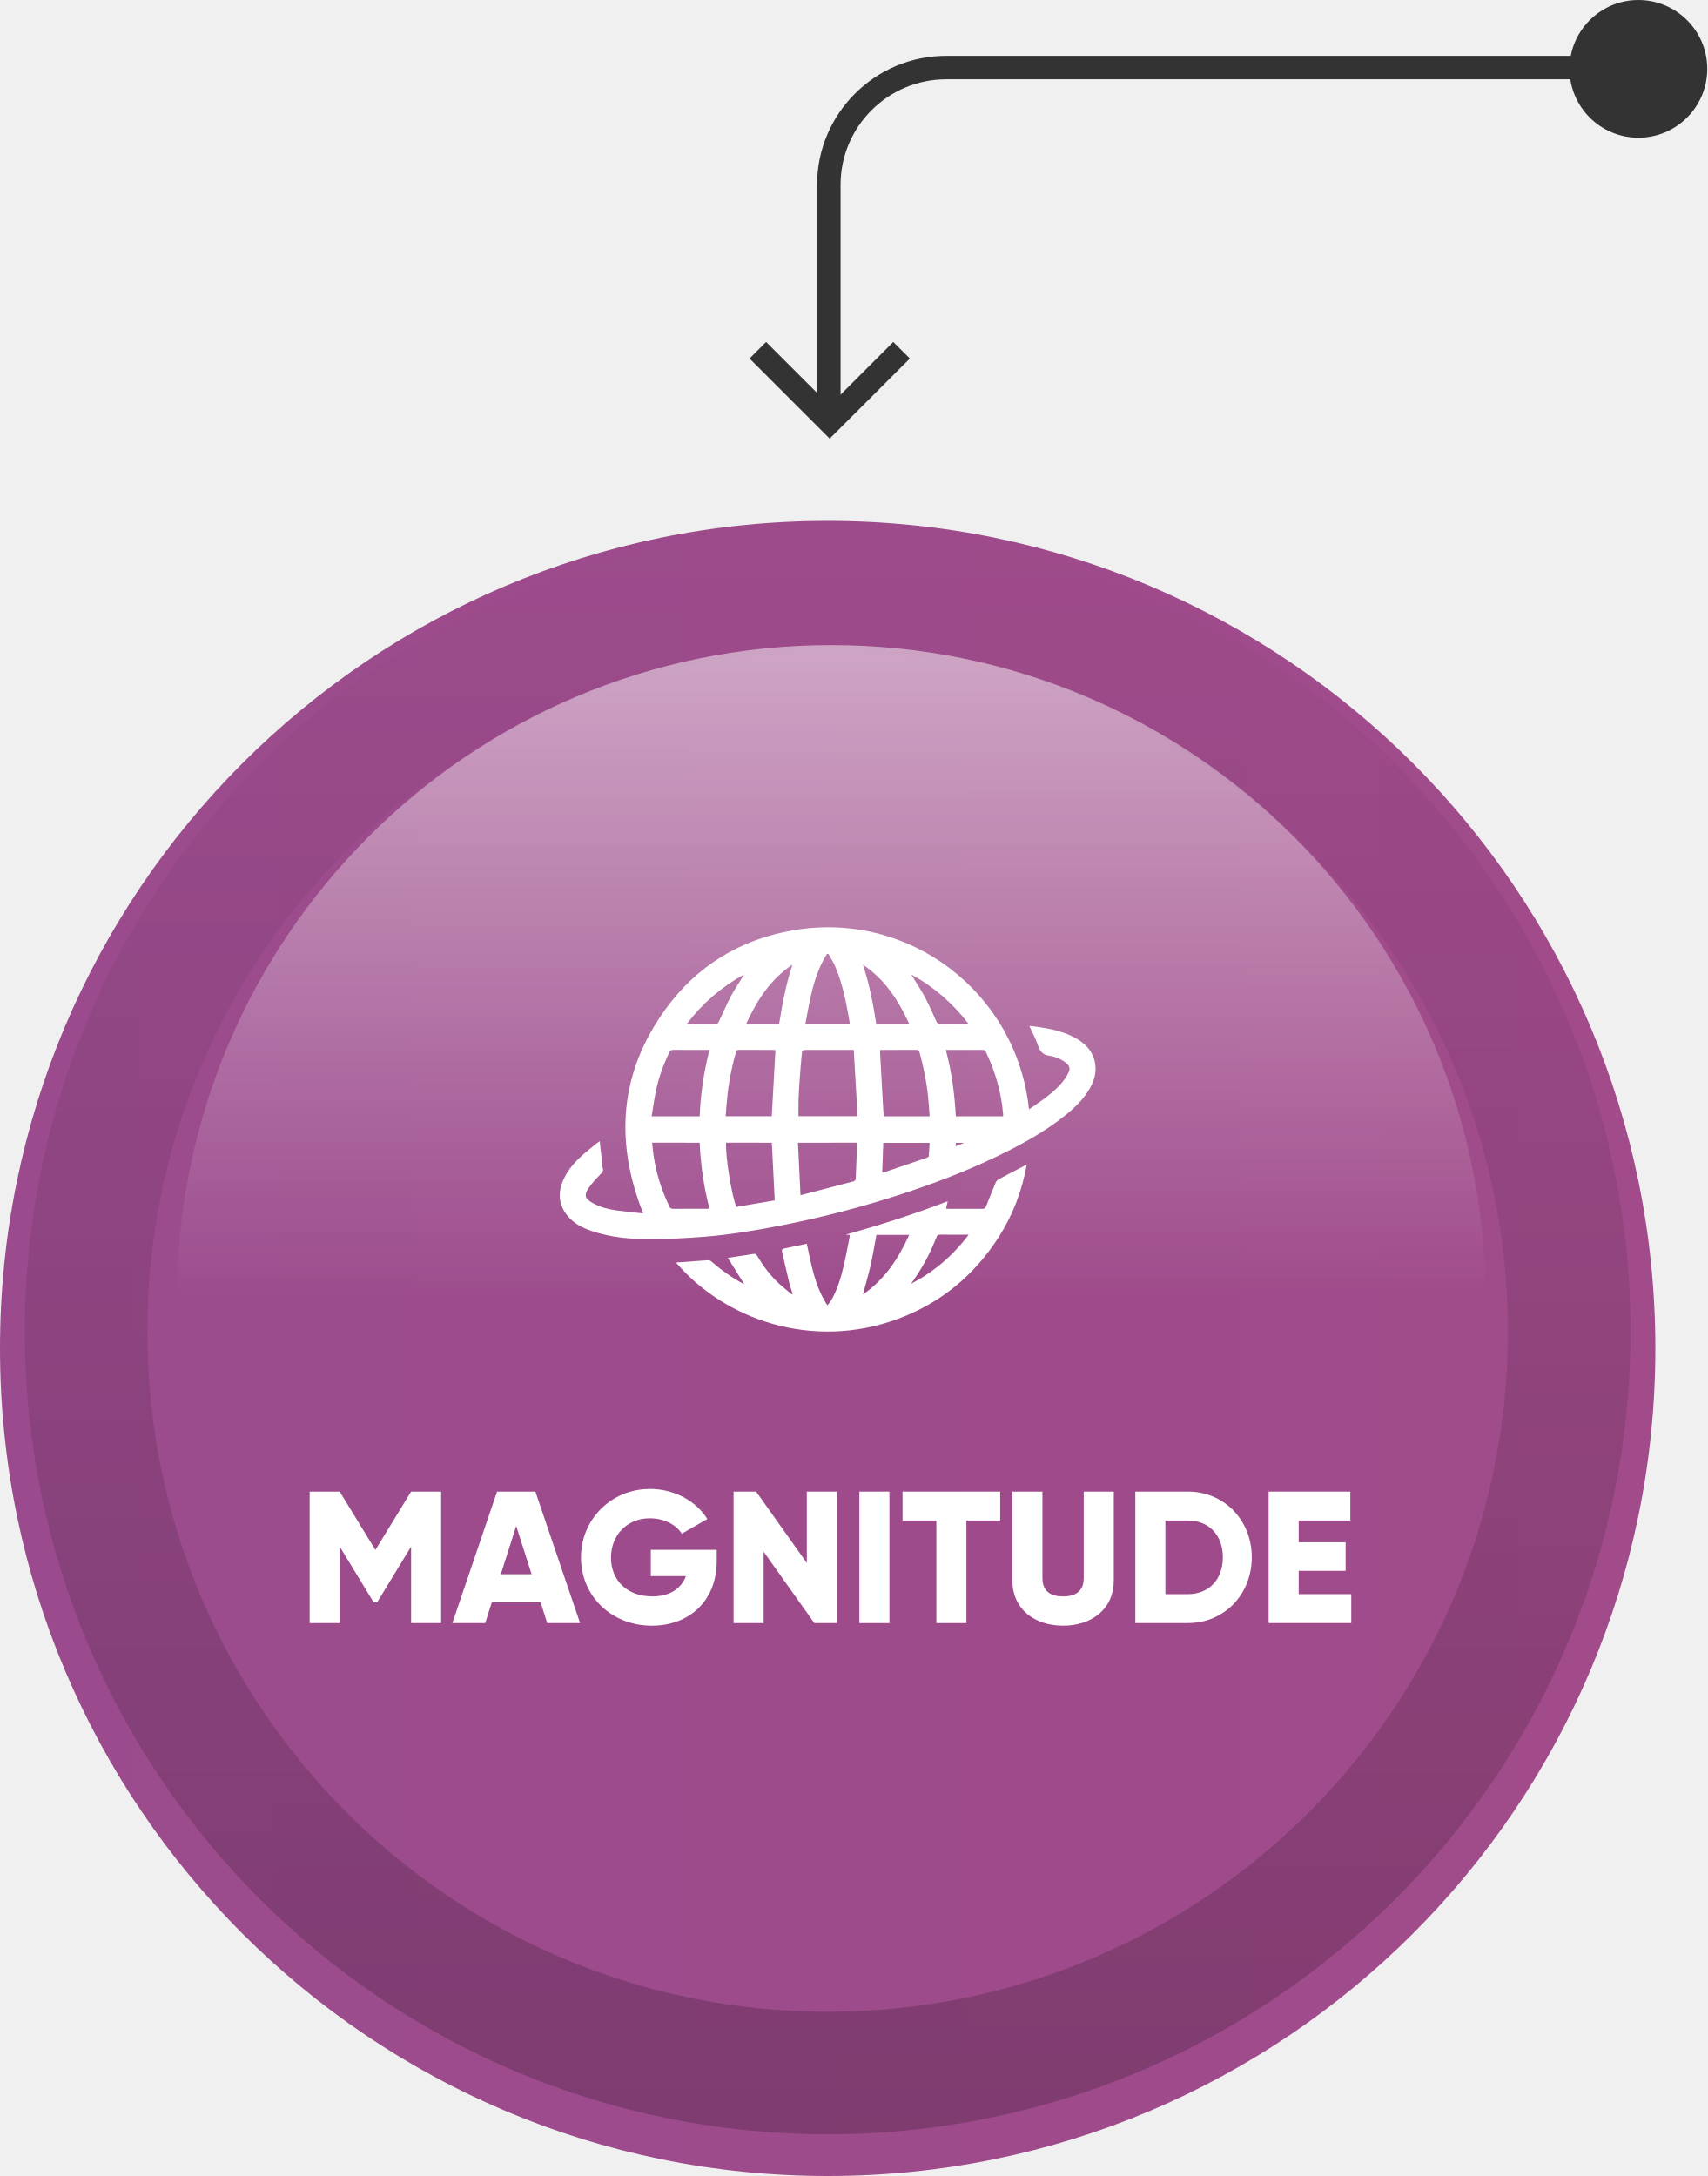
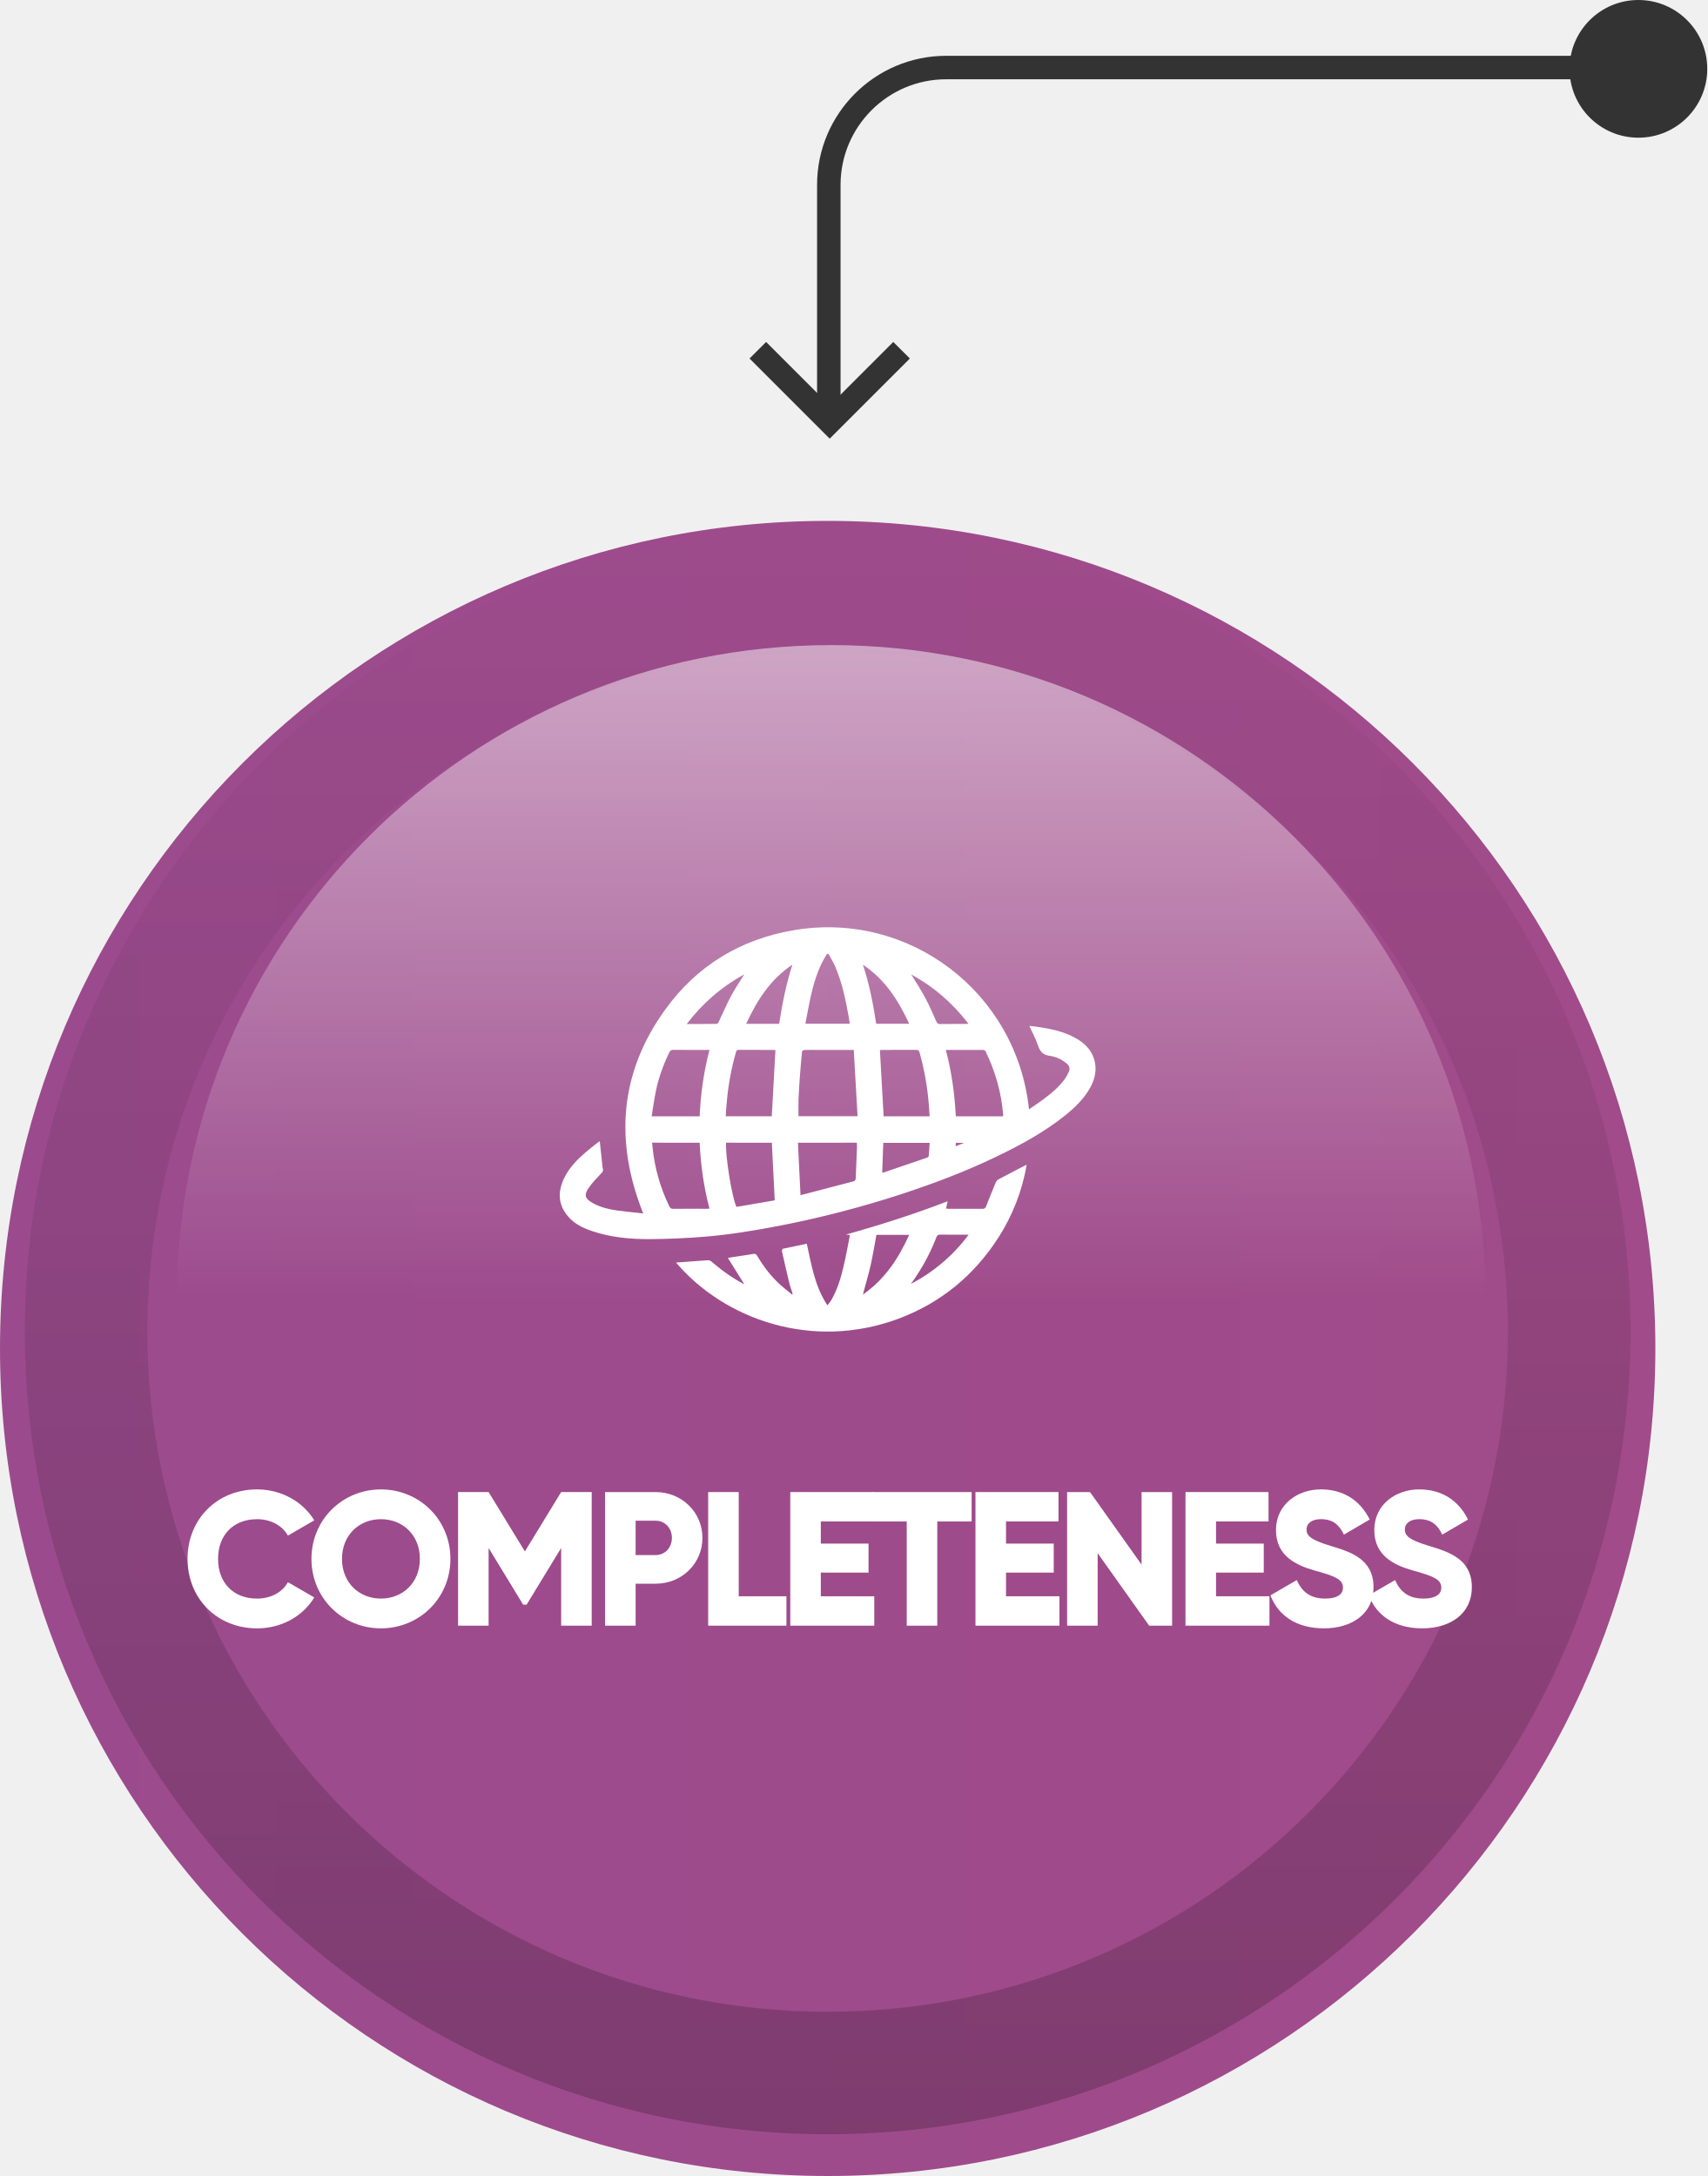
- <svg xmlns="http://www.w3.org/2000/svg" version="1.1" id="Layer_1" x="0px" y="0px" width="159.802px" height="203.711px" viewBox="0 0 159.802 203.711" enable-background="new 0 0 159.802 203.711" xml:space="preserve">
+ <svg xmlns="http://www.w3.org/2000/svg" version="1.1" id="Layer_1" x="0px" y="0px" width="159.801px" height="203.711px" viewBox="0 0 159.801 203.711" enable-background="new 0 0 159.801 203.711" xml:space="preserve">
  <g>
+     <linearGradient id="SVGID_1_" gradientUnits="userSpaceOnUse" x1="-372" y1="6.719" x2="-217.055" y2="6.719" gradientTransform="matrix(1 0 0 -1 372 132.9561)">
+       <stop offset="0" style="stop-color:#9B4B8D" />
+       <stop offset="1" style="stop-color:#A14B8A" />
+     </linearGradient>
+     <path fill="url(#SVGID_1_)" d="M0,126.236c0-42.783,34.685-77.472,77.471-77.472c42.787,0,77.474,34.688,77.474,77.472   c0,42.787-34.688,77.475-77.474,77.475C34.685,203.711,0,169.023,0,126.236z" />
+     <path fill="#FFFFFF" d="M56.139,106.832c0.085,0.803,0.171,1.582,0.253,2.365c0.005,0.078,0.031,0.156,0.045,0.236   c0.025,0.152-0.006,0.25-0.125,0.377c-0.424,0.447-0.868,0.896-1.212,1.4c-0.458,0.684-0.345,1.008,0.393,1.42   c0.675,0.381,1.421,0.564,2.178,0.678c0.837,0.117,1.68,0.193,2.534,0.291c-2.693-6.773-2.209-13.176,2.067-19.094   c2.966-4.109,7.052-6.582,12.057-7.428c10.776-1.82,20.83,5.813,21.987,16.773c0.444-0.307,0.876-0.588,1.29-0.895   c0.771-0.572,1.512-1.176,2.073-1.963c0.146-0.201,0.256-0.42,0.36-0.644c0.131-0.289,0.074-0.545-0.17-0.764   c-0.457-0.398-1.021-0.656-1.621-0.742c-0.615-0.086-0.899-0.393-1.088-0.963c-0.201-0.617-0.522-1.195-0.813-1.836   c0.296,0.031,0.577,0.057,0.854,0.098c1.164,0.175,2.313,0.418,3.364,0.979c0.996,0.526,1.735,1.264,1.937,2.424   c0.14,0.824-0.071,1.59-0.473,2.309c-0.574,1.019-1.398,1.816-2.298,2.542c-2.004,1.614-4.253,2.828-6.567,3.935   c-2.861,1.371-5.822,2.489-8.838,3.476c-3.728,1.215-7.527,2.199-11.375,2.948c-2.317,0.447-4.641,0.832-6.989,1.022   c-1.688,0.139-3.38,0.215-5.073,0.226c-1.868,0.013-3.727-0.153-5.515-0.767c-0.828-0.282-1.603-0.663-2.187-1.34   c-0.922-1.063-0.999-2.239-0.436-3.483c0.396-0.879,1.02-1.597,1.726-2.233c0.407-0.378,0.845-0.716,1.275-1.063   C55.877,107.014,56.011,106.925,56.139,106.832z M74.741,104.498h5.531c-0.119-2.082-0.239-4.131-0.358-6.207h-3.459   c-0.39,0-0.78-0.008-1.173,0.006c-0.077,0.006-0.208,0.096-0.21,0.154c-0.084,0.841-0.157,1.683-0.216,2.526   c-0.049,0.671-0.087,1.343-0.114,2.015C74.729,103.486,74.741,103.988,74.741,104.498z M60.996,104.506h4.495   c0.088-2.104,0.381-4.164,0.919-6.215h-0.293c-1.034,0-2.064,0.006-3.092-0.006c-0.194-0.002-0.291,0.057-0.373,0.225   c-0.566,1.178-1.011,2.398-1.27,3.678C61.229,102.941,61.127,103.709,60.996,104.506L60.996,104.506z M93.895,104.506   c0-0.09,0.002-0.154-0.003-0.219c-0.175-2.043-0.731-3.98-1.617-5.824c-0.077-0.154-0.183-0.174-0.33-0.174   c-1.022,0.006-2.036,0.004-3.062,0.004h-0.355c0.555,2.057,0.826,4.119,0.938,6.215C90.956,104.506,92.409,104.506,93.895,104.506z    M61.039,106.975c0.023,0.209,0.037,0.377,0.054,0.549c0.2,1.883,0.729,3.717,1.563,5.418c0.077,0.158,0.162,0.226,0.35,0.226   c1.036-0.015,2.078-0.004,3.118-0.004c0.085,0,0.17-0.015,0.285-0.021c-0.544-2.041-0.82-4.091-0.92-6.166   C63.999,106.975,62.544,106.975,61.039,106.975z M82.362,98.304c0.117,2.078,0.23,4.139,0.348,6.201h4.308   c-0.023-0.382-0.052-0.765-0.083-1.146c-0.131-1.641-0.422-3.265-0.868-4.849c-0.048-0.174-0.131-0.225-0.308-0.225   c-1.068,0.008-2.133,0.006-3.197,0.006C82.493,98.293,82.418,98.302,82.362,98.304z M72.583,98.308   c-0.042-0.006-0.088-0.016-0.131-0.016c-1.102-0.002-2.204,0-3.308-0.008c-0.188-0.002-0.225,0.094-0.262,0.237   c-0.425,1.487-0.708,3.011-0.845,4.552c-0.046,0.469-0.077,0.946-0.111,1.426h4.313C72.352,102.427,72.469,100.373,72.583,98.308z    M67.965,106.975c-0.1,1.114,0.546,5.133,0.968,6.01c1.196-0.2,2.4-0.405,3.584-0.61c-0.088-1.83-0.179-3.619-0.271-5.397   C70.815,106.975,69.397,106.975,67.965,106.975z M74.69,106.977c0.08,1.647,0.156,3.252,0.239,4.914   c1.668-0.429,3.334-0.865,4.999-1.308c0.071-0.021,0.165-0.146,0.168-0.229c0.048-1.016,0.085-2.031,0.123-3.051   c0-0.104-0.012-0.211-0.017-0.328L74.69,106.977z M77.545,89.3l-0.143,0.014c-1.261,1.984-1.58,4.263-2.016,6.521h4.157   c-0.043-0.258-0.077-0.49-0.114-0.717c-0.291-1.597-0.621-3.183-1.27-4.677C77.992,90.048,77.747,89.683,77.545,89.3L77.545,89.3z    M80.771,90.312c0.601,1.81,0.957,3.662,1.244,5.529h3.086C84.084,93.632,82.818,91.672,80.771,90.312z M72.93,95.845   c0.291-1.871,0.655-3.729,1.242-5.537c-2.053,1.365-3.314,3.332-4.325,5.537H72.93z M82.577,109.768c0.063,0,0.094,0.01,0.119,0   c1.367-0.466,2.73-0.933,4.098-1.399c0.06-0.021,0.133-0.091,0.137-0.142c0.037-0.41,0.061-0.826,0.085-1.237h-4.339   C82.644,107.927,82.61,108.84,82.577,109.768z M64.281,95.863c0.982,0,1.893,0.002,2.801-0.011c0.063,0,0.154-0.104,0.188-0.182   c0.39-0.803,0.732-1.625,1.147-2.412c0.373-0.695,0.82-1.344,1.247-2.041C67.547,92.375,65.779,93.899,64.281,95.863z    M85.29,91.226c0.44,0.717,0.901,1.41,1.291,2.14c0.396,0.733,0.724,1.51,1.07,2.271c0.074,0.162,0.15,0.234,0.34,0.23   c0.803-0.013,1.605-0.007,2.405-0.007c0.067,0,0.138-0.012,0.253-0.022C89.159,93.902,87.398,92.367,85.29,91.226z M89.465,107.307   c0.242-0.101,0.479-0.199,0.777-0.317h-0.767c-0.013,0.092-0.022,0.161-0.031,0.235C89.443,107.238,89.454,107.256,89.465,107.307z    M75.518,116.434c0.436,1.981,0.746,3.979,1.928,5.765c0.137-0.185,0.256-0.308,0.341-0.447c0.595-1.006,0.92-2.121,1.185-3.246   c0.216-0.92,0.378-1.854,0.566-2.778c0.003-0.033-0.008-0.065-0.017-0.119c-0.12-0.015-0.236-0.021-0.35-0.03   c3.208-0.896,6.38-1.906,9.535-3.123c-0.06,0.26-0.104,0.467-0.154,0.688c0.089,0.008,0.156,0.021,0.226,0.021   c1.062,0,2.118-0.002,3.177,0.002c0.168,0,0.273-0.045,0.334-0.205c0.293-0.742,0.588-1.485,0.899-2.226   c0.053-0.137,0.148-0.252,0.272-0.327c0.797-0.433,1.601-0.839,2.4-1.255c0.063-0.03,0.125-0.062,0.239-0.112   c-0.413,2.406-1.302,4.706-2.614,6.765c-2.289,3.586-5.42,6.168-9.408,7.655c-8.042,2.983-16.253,0.076-20.801-5.267   c0.387-0.022,0.757-0.047,1.119-0.077c0.618-0.048,1.233-0.099,1.851-0.136c0.118-0.004,0.233,0.033,0.328,0.104   c0.931,0.81,1.93,1.519,3.015,2.108c0.023,0.009,0.048,0.015,0.071,0.024c-0.509-0.82-1.02-1.64-1.532-2.459   c0.382-0.061,0.701-0.108,1.02-0.159c0.45-0.063,0.899-0.125,1.349-0.209c0.177-0.031,0.276,0.008,0.373,0.168   c0.564,0.955,1.221,1.836,2.033,2.594c0.39,0.365,0.817,0.688,1.227,1.027l0.065-0.052c-0.103-0.332-0.228-0.66-0.31-0.998   c-0.242-1.002-0.47-2.004-0.695-3.006c-0.014-0.065,0.048-0.209,0.091-0.22C74.026,116.74,74.772,116.588,75.518,116.434z    M80.771,121.184c2.054-1.412,3.331-3.369,4.33-5.58h-3.065c-0.178,0.944-0.328,1.879-0.533,2.799   C81.295,119.322,81.027,120.221,80.771,121.184z M90.665,115.59h-0.242c-0.809,0-1.621,0.002-2.432-0.006   c-0.188-0.002-0.271,0.063-0.336,0.23c-0.489,1.274-1.117,2.491-1.873,3.627c-0.082,0.133-0.168,0.263-0.256,0.391   c-0.085,0.125-0.179,0.244-0.271,0.367C87.384,119.093,89.234,117.517,90.665,115.59z" />
+     <linearGradient id="SVGID_2_" gradientUnits="userSpaceOnUse" x1="958.11" y1="1257.543" x2="1108.411" y2="1257.543" gradientTransform="matrix(6.123234e-017 1 1 -6.123234e-017 -1180.075 -908.606)">
+       <stop offset="0" style="stop-color:#000000;stop-opacity:0" />
+       <stop offset="1" style="stop-color:#000000" />
+     </linearGradient>
+     <path opacity="0.2" fill="url(#SVGID_2_)" enable-background="new    " d="M152.618,124.656c0-41.504-33.647-75.152-75.15-75.152   c-41.504,0-75.149,33.648-75.149,75.152c0,41.504,33.645,75.148,75.149,75.148C118.97,199.807,152.618,166.16,152.618,124.656z    M13.792,124.656c0-35.168,28.509-63.681,63.676-63.681c35.171,0,63.678,28.513,63.678,63.681   c0,35.168-28.507,63.678-63.678,63.678C42.301,188.334,13.792,159.824,13.792,124.656z" />
+     <linearGradient id="SVGID_3_" gradientUnits="userSpaceOnUse" x1="-1600.145" y1="1739.693" x2="-1538.895" y2="1739.693" gradientTransform="matrix(6.123234e-017 -1 -1 -6.123234e-017 1817.498 -1478.502)">
+       <stop offset="0" style="stop-color:#FFFFFF;stop-opacity:0" />
+       <stop offset="1" style="stop-color:#FFFFFF" />
+     </linearGradient>
+     <path opacity="0.5" fill="url(#SVGID_3_)" enable-background="new    " d="M77.804,60.392c-33.826,0-61.25,27.422-61.25,61.25   h122.501C139.055,87.813,111.635,60.392,77.804,60.392L77.804,60.392z" />
    <g>
-       <g>
-         <g>
-           <linearGradient id="SVGID_1_" gradientUnits="userSpaceOnUse" x1="-168" y1="205.992" x2="-13.055" y2="205.992" gradientTransform="matrix(1 0 0 1 168 -79.7549)">
-             <stop offset="0" style="stop-color:#9B4B8D" />
-             <stop offset="1" style="stop-color:#A14B8A" />
-           </linearGradient>
-           <path fill="url(#SVGID_1_)" d="M0,126.236c0-42.783,34.685-77.472,77.471-77.472c42.787,0,77.474,34.688,77.474,77.472      c0,42.788-34.688,77.475-77.474,77.475C34.685,203.711,0,169.024,0,126.236z" />
-           <g>
-             <g>
-               <path fill="#FFFFFF" d="M41.291,151.945h-2.813v-7.154l-3.182,5.221H34.98l-3.182-5.221v7.154h-2.813V139.64h2.813l3.34,5.467        l3.34-5.467h2.813V151.945L41.291,151.945z" />
-               <path fill="#FFFFFF" d="M50.603,150.011h-4.57l-0.615,1.937h-3.076l4.184-12.308h3.586l4.184,12.308H51.22L50.603,150.011z         M49.759,147.375l-1.441-4.519l-1.441,4.519H49.759z" />
-               <path fill="#FFFFFF" d="M67.087,146.144c0,3.765-2.619,6.047-6.064,6.047c-3.867,0-6.645-2.848-6.645-6.381        c0-3.565,2.83-6.416,6.451-6.416c2.355,0,4.342,1.16,5.379,2.814l-2.391,1.371c-0.51-0.812-1.617-1.441-3.006-1.441        c-2.074,0-3.621,1.529-3.621,3.691c0,2.092,1.477,3.621,3.867,3.621c1.635,0,2.707-0.724,3.146-1.898h-3.287v-2.461h6.17        L67.087,146.144L67.087,146.144z" />
-               <path fill="#FFFFFF" d="M78.333,139.64v12.308h-2.109l-4.746-6.683v6.683h-2.813V139.64h2.109l4.746,6.683v-6.683H78.333z" />
-               <path fill="#FFFFFF" d="M83.251,139.64v12.308h-2.813V139.64H83.251z" />
-               <path fill="#FFFFFF" d="M93.621,142.347h-3.164v9.601h-2.813v-9.601H84.48v-2.707h9.141V142.347z" />
-               <path fill="#FFFFFF" d="M94.76,147.972v-8.332h2.813v8.086c0,0.935,0.439,1.726,1.934,1.726c1.495,0,1.934-0.791,1.934-1.726        v-8.086h2.813v8.332c0,2.637-2.039,4.219-4.746,4.219S94.76,150.608,94.76,147.972z" />
-               <path fill="#FFFFFF" d="M117.169,145.793c0,3.479-2.584,6.152-5.977,6.152h-4.922V139.64h4.922        C114.585,139.64,117.169,142.312,117.169,145.793z M114.462,145.793c0-2.109-1.336-3.445-3.27-3.445h-2.109v6.894h2.109        C113.126,149.238,114.462,147.902,114.462,145.793z" />
-               <path fill="#FFFFFF" d="M126.481,149.238v2.707h-7.734V139.64h7.646v2.707h-4.834v2.039h4.395v2.672h-4.395v2.181H126.481z" />
-             </g>
-           </g>
-           <g>
-             <g>
-               <path fill="#FFFFFF" d="M56.139,106.832c0.085,0.803,0.171,1.582,0.253,2.365c0.005,0.079,0.031,0.157,0.045,0.237        c0.025,0.152-0.006,0.25-0.125,0.377c-0.424,0.447-0.868,0.896-1.212,1.4c-0.458,0.684-0.345,1.008,0.393,1.42        c0.675,0.381,1.421,0.564,2.178,0.678c0.837,0.117,1.68,0.193,2.534,0.291c-2.693-6.774-2.209-13.176,2.067-19.094        c2.966-4.109,7.052-6.582,12.057-7.428c10.776-1.82,20.829,5.813,21.987,16.774c0.444-0.307,0.876-0.588,1.29-0.895        c0.771-0.572,1.512-1.176,2.073-1.963c0.145-0.201,0.256-0.42,0.361-0.644c0.131-0.289,0.074-0.545-0.171-0.764        c-0.464-0.41-1.028-0.652-1.62-0.742c-0.615-0.086-0.9-0.393-1.088-0.963c-0.202-0.617-0.523-1.195-0.814-1.836        c0.296,0.031,0.578,0.057,0.854,0.098c1.165,0.175,2.314,0.418,3.365,0.979c0.996,0.526,1.736,1.264,1.936,2.424        c0.14,0.824-0.071,1.59-0.472,2.309c-0.575,1.019-1.398,1.816-2.298,2.541c-2.004,1.615-4.253,2.828-6.568,3.935        c-2.861,1.371-5.822,2.49-8.837,3.475c-3.732,1.217-7.524,2.199-11.376,2.949c-2.317,0.447-4.641,0.832-6.989,1.023        c-1.685,0.137-3.382,0.215-5.073,0.225c-1.868,0.012-3.727-0.154-5.515-0.766c-0.828-0.283-1.603-0.664-2.187-1.341        c-0.922-1.063-0.999-2.239-0.436-3.483c0.396-0.879,1.02-1.597,1.726-2.234c0.407-0.377,0.845-0.715,1.275-1.063        C55.877,107.013,56.011,106.925,56.139,106.832z M74.741,104.498c1.833,0,3.641,0,5.531,0        c-0.119-2.082-0.239-4.131-0.358-6.207c-0.168,0-0.265,0-0.367,0c-1.028,0-2.059,0-3.092,0c-0.39,0-0.78-0.008-1.173,0.006        c-0.077,0.006-0.208,0.096-0.21,0.154c-0.085,0.842-0.157,1.686-0.216,2.526c-0.048,0.666-0.088,1.343-0.114,2.015        C74.729,103.486,74.741,103.988,74.741,104.498z M60.996,104.506c1.551,0,3.015,0,4.495,0        c0.088-2.104,0.381-4.164,0.919-6.215c-0.117,0-0.205,0-0.293,0c-1.034,0-2.064,0.006-3.092-0.006        c-0.194-0.002-0.291,0.057-0.373,0.225c-0.566,1.178-1.011,2.398-1.27,3.678C61.229,102.942,61.127,103.709,60.996,104.506z         M93.895,104.506c0-0.09,0.002-0.154-0.003-0.219c-0.174-2.043-0.732-3.98-1.617-5.824c-0.077-0.154-0.182-0.174-0.33-0.174        c-1.022,0.006-2.036,0.004-3.061,0.004c-0.108,0-0.213,0-0.356,0c0.555,2.057,0.826,4.119,0.937,6.215        C90.955,104.506,92.409,104.506,93.895,104.506z M61.039,106.974c0.023,0.209,0.037,0.377,0.054,0.549        c0.199,1.902,0.731,3.701,1.563,5.418c0.077,0.158,0.162,0.226,0.35,0.226c1.036-0.014,2.078-0.004,3.118-0.004        c0.085,0,0.17-0.015,0.285-0.021c-0.544-2.041-0.82-4.09-0.92-6.166C63.999,106.974,62.544,106.974,61.039,106.974z         M82.362,98.304c0.117,2.078,0.23,4.139,0.347,6.201c1.421,0,2.855,0,4.308,0c-0.025-0.396-0.051-0.771-0.083-1.146        c-0.125-1.646-0.427-3.26-0.868-4.848c-0.048-0.174-0.131-0.225-0.308-0.225c-1.068,0.008-2.132,0.006-3.197,0.006        C82.493,98.293,82.419,98.302,82.362,98.304z M72.583,98.308c-0.042-0.006-0.088-0.016-0.131-0.016        c-1.102-0.002-2.204,0-3.308-0.008c-0.188-0.002-0.225,0.094-0.262,0.237c-0.427,1.49-0.706,3.004-0.845,4.552        c-0.046,0.469-0.077,0.946-0.111,1.426c1.483,0,2.904,0,4.313,0C72.352,102.427,72.469,100.373,72.583,98.308z         M67.965,106.974c-0.1,1.115,0.546,5.133,0.968,6.01c1.196-0.2,2.4-0.405,3.584-0.61c-0.088-1.83-0.179-3.619-0.271-5.398        C70.815,106.974,69.397,106.974,67.965,106.974z M74.69,106.976c0.08,1.648,0.156,3.252,0.239,4.914        c1.711-0.442,3.356-0.867,4.999-1.307c0.071-0.021,0.165-0.146,0.168-0.229c0.048-1.016,0.085-2.032,0.123-3.051        c0-0.104-0.012-0.211-0.017-0.328C78.365,106.976,76.566,106.976,74.69,106.976z M77.545,89.3        c-0.048,0.004-0.097,0.01-0.143,0.014c-1.261,1.984-1.58,4.263-2.016,6.521c1.401,0,2.77,0,4.157,0        c-0.043-0.258-0.077-0.49-0.114-0.717c-0.291-1.597-0.621-3.183-1.27-4.677C77.992,90.048,77.747,89.683,77.545,89.3z         M80.771,90.312c0.601,1.81,0.957,3.662,1.244,5.529c1.033,0,2.036,0,3.086,0C84.085,93.632,82.818,91.672,80.771,90.312z         M72.93,95.845c0.291-1.871,0.655-3.729,1.242-5.537c-2.053,1.365-3.314,3.332-4.325,5.537        C70.88,95.845,71.883,95.845,72.93,95.845z M82.576,109.767c0.063,0,0.094,0.011,0.12,0c1.367-0.465,2.73-0.932,4.097-1.399        c0.06-0.021,0.134-0.09,0.137-0.142c0.037-0.41,0.06-0.826,0.085-1.237c-1.463,0-2.893,0-4.339,0        C82.644,107.927,82.61,108.84,82.576,109.767z M64.281,95.863c0.982,0,1.893,0.002,2.801-0.011        c0.063,0,0.154-0.104,0.188-0.182c0.39-0.803,0.732-1.625,1.147-2.412c0.373-0.695,0.82-1.344,1.247-2.041        C67.547,92.375,65.779,93.899,64.281,95.863z M85.289,91.226c0.441,0.717,0.902,1.41,1.292,2.14        c0.396,0.733,0.723,1.51,1.07,2.271c0.074,0.162,0.151,0.234,0.339,0.23c0.803-0.013,1.606-0.007,2.406-0.007        c0.068,0,0.137-0.012,0.253-0.022C89.158,93.902,87.398,92.367,85.289,91.226z M89.465,107.306        c0.242-0.1,0.479-0.199,0.777-0.317c-0.308,0-0.538,0-0.766,0c-0.012,0.092-0.023,0.161-0.031,0.235        C89.443,107.238,89.454,107.256,89.465,107.306z" />
-               <path fill="#FFFFFF" d="M75.518,116.433c0.436,1.982,0.746,3.98,1.928,5.765c0.137-0.185,0.256-0.308,0.341-0.447        c0.595-1.006,0.92-2.121,1.185-3.246c0.216-0.92,0.378-1.854,0.566-2.779c0.003-0.033-0.008-0.065-0.017-0.119        c-0.12-0.014-0.236-0.02-0.35-0.03c3.208-0.896,6.38-1.906,9.535-3.123c-0.06,0.26-0.105,0.467-0.154,0.688        c0.088,0.008,0.156,0.021,0.225,0.021c1.062,0,2.118-0.002,3.177,0.002c0.168,0,0.273-0.045,0.333-0.205        c0.293-0.742,0.589-1.486,0.9-2.226c0.051-0.127,0.157-0.268,0.273-0.327c0.797-0.433,1.6-0.839,2.4-1.255        c0.063-0.03,0.125-0.061,0.239-0.112c-0.433,2.459-1.301,4.703-2.614,6.764c-2.289,3.586-5.42,6.168-9.409,7.656        c-8.042,2.983-16.253,0.076-20.8-5.267c0.387-0.022,0.757-0.047,1.119-0.077c0.618-0.048,1.233-0.099,1.851-0.136        c0.105-0.006,0.245,0.037,0.328,0.105c0.931,0.809,1.93,1.518,3.015,2.109c0.023,0.008,0.048,0.014,0.071,0.024        c-0.501-0.809-1.002-1.611-1.532-2.459c0.382-0.061,0.701-0.109,1.02-0.16c0.45-0.063,0.899-0.125,1.349-0.209        c0.177-0.031,0.276,0.008,0.373,0.168c0.564,0.955,1.221,1.836,2.033,2.595c0.39,0.364,0.817,0.688,1.227,1.026        c0.02-0.016,0.043-0.033,0.065-0.051c-0.103-0.332-0.228-0.66-0.31-0.998c-0.242-1.002-0.47-2.004-0.695-3.006        c-0.014-0.066,0.048-0.209,0.091-0.219C74.026,116.74,74.772,116.588,75.518,116.433z M80.771,121.183        c2.053-1.412,3.331-3.369,4.33-5.58c-1.059,0-2.067,0-3.066,0c-0.177,0.945-0.328,1.879-0.533,2.8        C81.295,119.322,81.027,120.22,80.771,121.183z M90.664,115.59c-0.12,0-0.182,0-0.242,0c-0.808,0-1.62,0.002-2.431-0.006        c-0.188-0.002-0.271,0.063-0.336,0.231c-0.495,1.273-1.11,2.488-1.873,3.627c-0.085,0.134-0.166,0.261-0.256,0.39        c-0.085,0.125-0.179,0.244-0.271,0.367C87.398,119.074,89.189,117.562,90.664,115.59z" />
-             </g>
-           </g>
-         </g>
-       </g>
-       <linearGradient id="SVGID_2_" gradientUnits="userSpaceOnUse" x1="1274.063" y1="-525.589" x2="1424.366" y2="-525.589" gradientTransform="matrix(0 1 -1 0 -448.1201 -1224.56)">
-         <stop offset="0" style="stop-color:#000000;stop-opacity:0" />
-         <stop offset="1" style="stop-color:#000000" />
-       </linearGradient>
-       <path opacity="0.2" fill="url(#SVGID_2_)" enable-background="new    " d="M152.618,124.656c0-41.504-33.648-75.152-75.15-75.152    c-41.504,0-75.149,33.648-75.149,75.152s33.645,75.149,75.149,75.149C118.97,199.806,152.618,166.16,152.618,124.656z     M13.792,124.656c0-35.168,28.509-63.681,63.676-63.681c35.171,0,63.678,28.513,63.678,63.681s-28.507,63.678-63.678,63.678    C42.301,188.334,13.792,159.824,13.792,124.656z" />
-       <linearGradient id="SVGID_3_" gradientUnits="userSpaceOnUse" x1="-876.9" y1="-1638.937" x2="-815.65" y2="-1638.937" gradientTransform="matrix(0 -1 1 0 1716.741 -755.2588)">
-         <stop offset="0" style="stop-color:#FFFFFF;stop-opacity:0" />
-         <stop offset="1" style="stop-color:#FFFFFF" />
-       </linearGradient>
-       <path opacity="0.5" fill="url(#SVGID_3_)" enable-background="new    " d="M77.804,60.392c-33.826,0-61.25,27.422-61.25,61.25    h122.501C139.055,87.813,111.635,60.392,77.804,60.392z" />
+       <circle fill="#333333" cx="153.357" cy="6.445" r="6.445" />
+       <path fill="#333333" d="M78.678,39.205H76.48V17.307c0-6.662,5.42-12.082,12.08-12.082h64.8v2.197h-64.8    c-5.449,0-9.882,4.434-9.882,9.885V39.205z" />
+       <path fill="#333333" d="M77.662,37.965l-5.952-5.952l-1.551,1.55l5.951,5.952l1.552,1.55l1.551-1.55l5.952-5.952l-1.553-1.55    L77.662,37.965z" />
    </g>
    <g>
      <g>
-         <circle fill="#333333" cx="153.357" cy="6.445" r="6.445" />
-         <g>
-           <path fill="#333333" d="M78.678,39.205H76.48V17.307c0-6.662,5.42-12.082,12.08-12.082h64.8v2.197h-64.8      c-5.449,0-9.882,4.434-9.882,9.885V39.205z" />
-         </g>
+         <path fill="#FFFFFF" d="M17.554,145.938c0-3.681,2.734-6.504,6.504-6.504c2.269,0,4.271,1.126,5.36,2.895l-2.466,1.43     c-0.554-0.965-1.626-1.537-2.895-1.537c-2.216,0-3.645,1.483-3.645,3.717s1.429,3.717,3.645,3.717     c1.269,0,2.358-0.572,2.895-1.537l2.466,1.43c-1.072,1.769-3.073,2.895-5.36,2.895C20.288,152.441,17.554,149.618,17.554,145.938     z" />
+         <path fill="#FFFFFF" d="M29.152,145.938c0-3.681,2.913-6.504,6.504-6.504s6.504,2.823,6.504,6.504s-2.913,6.504-6.504,6.504     S29.152,149.618,29.152,145.938z M39.301,145.938c0-2.233-1.608-3.717-3.645-3.717s-3.645,1.483-3.645,3.717     s1.608,3.717,3.645,3.717S39.301,148.171,39.301,145.938z" />
+         <path fill="#FFFFFF" d="M55.384,152.191h-2.859v-7.272l-3.234,5.307h-0.322l-3.234-5.307v7.272h-2.859v-12.508h2.859l3.395,5.558     l3.395-5.558h2.859V152.191z" />
+         <path fill="#FFFFFF" d="M65.75,143.972c0,2.377-1.912,4.289-4.377,4.289h-1.876v3.931h-2.859v-12.508h4.735     C63.838,139.684,65.75,141.596,65.75,143.972z M62.891,143.972c0-0.911-0.643-1.607-1.519-1.607h-1.876v3.216h1.876     C62.248,145.58,62.891,144.884,62.891,143.972z" />
+         <path fill="#FFFFFF" d="M73.613,149.439v2.752h-7.326v-12.508h2.859v9.756H73.613z" />
+         <path fill="#FFFFFF" d="M81.833,149.439v2.752h-7.861v-12.508h7.773v2.752H76.83v2.072h4.467v2.716H76.83v2.216H81.833z" />
+         <path fill="#FFFFFF" d="M90.948,142.436h-3.217v9.756h-2.859v-9.756h-3.215v-2.752h9.291V142.436z" />
+         <path fill="#FFFFFF" d="M99.167,149.439v2.752h-7.861v-12.508h7.773v2.752h-4.914v2.072h4.467v2.716h-4.467v2.216H99.167z" />
+         <path fill="#FFFFFF" d="M109.711,139.684v12.508h-2.145l-4.824-6.79v6.79h-2.859v-12.508h2.145l4.824,6.79v-6.79H109.711z" />
+         <path fill="#FFFFFF" d="M118.825,149.439v2.752h-7.861v-12.508h7.773v2.752h-4.914v2.072h4.467v2.716h-4.467v2.216H118.825z" />
+         <path fill="#FFFFFF" d="M118.917,149.351l2.465-1.43c0.447,1.036,1.217,1.733,2.627,1.733c1.359,0,1.697-0.536,1.697-1.019     c0-0.769-0.715-1.072-2.59-1.591c-1.859-0.518-3.682-1.411-3.682-3.806c0-2.412,2.037-3.806,4.199-3.806     c2.055,0,3.664,0.982,4.574,2.823l-2.412,1.411c-0.428-0.893-1.018-1.447-2.162-1.447c-0.893,0-1.34,0.447-1.34,0.947     c0,0.572,0.305,0.965,2.252,1.555c1.893,0.571,4.02,1.232,4.02,3.877c0,2.412-1.93,3.842-4.645,3.842     C121.293,152.441,119.614,151.19,118.917,149.351z" />
+         <path fill="#FFFFFF" d="M128.12,149.351l2.465-1.43c0.447,1.036,1.217,1.733,2.627,1.733c1.359,0,1.697-0.536,1.697-1.019     c0-0.769-0.715-1.072-2.59-1.591c-1.859-0.518-3.682-1.411-3.682-3.806c0-2.412,2.037-3.806,4.199-3.806     c2.055,0,3.664,0.982,4.574,2.823l-2.412,1.411c-0.428-0.893-1.018-1.447-2.162-1.447c-0.893,0-1.34,0.447-1.34,0.947     c0,0.572,0.305,0.965,2.252,1.555c1.893,0.571,4.02,1.232,4.02,3.877c0,2.412-1.93,3.842-4.645,3.842     C130.497,152.441,128.817,151.19,128.12,149.351z" />
      </g>
-       <polygon fill="#333333" points="77.662,37.965 71.71,32.013 70.159,33.563 76.11,39.515 77.662,41.065 79.213,39.515     85.164,33.563 83.612,32.013   " />
    </g>
  </g>
</svg>
